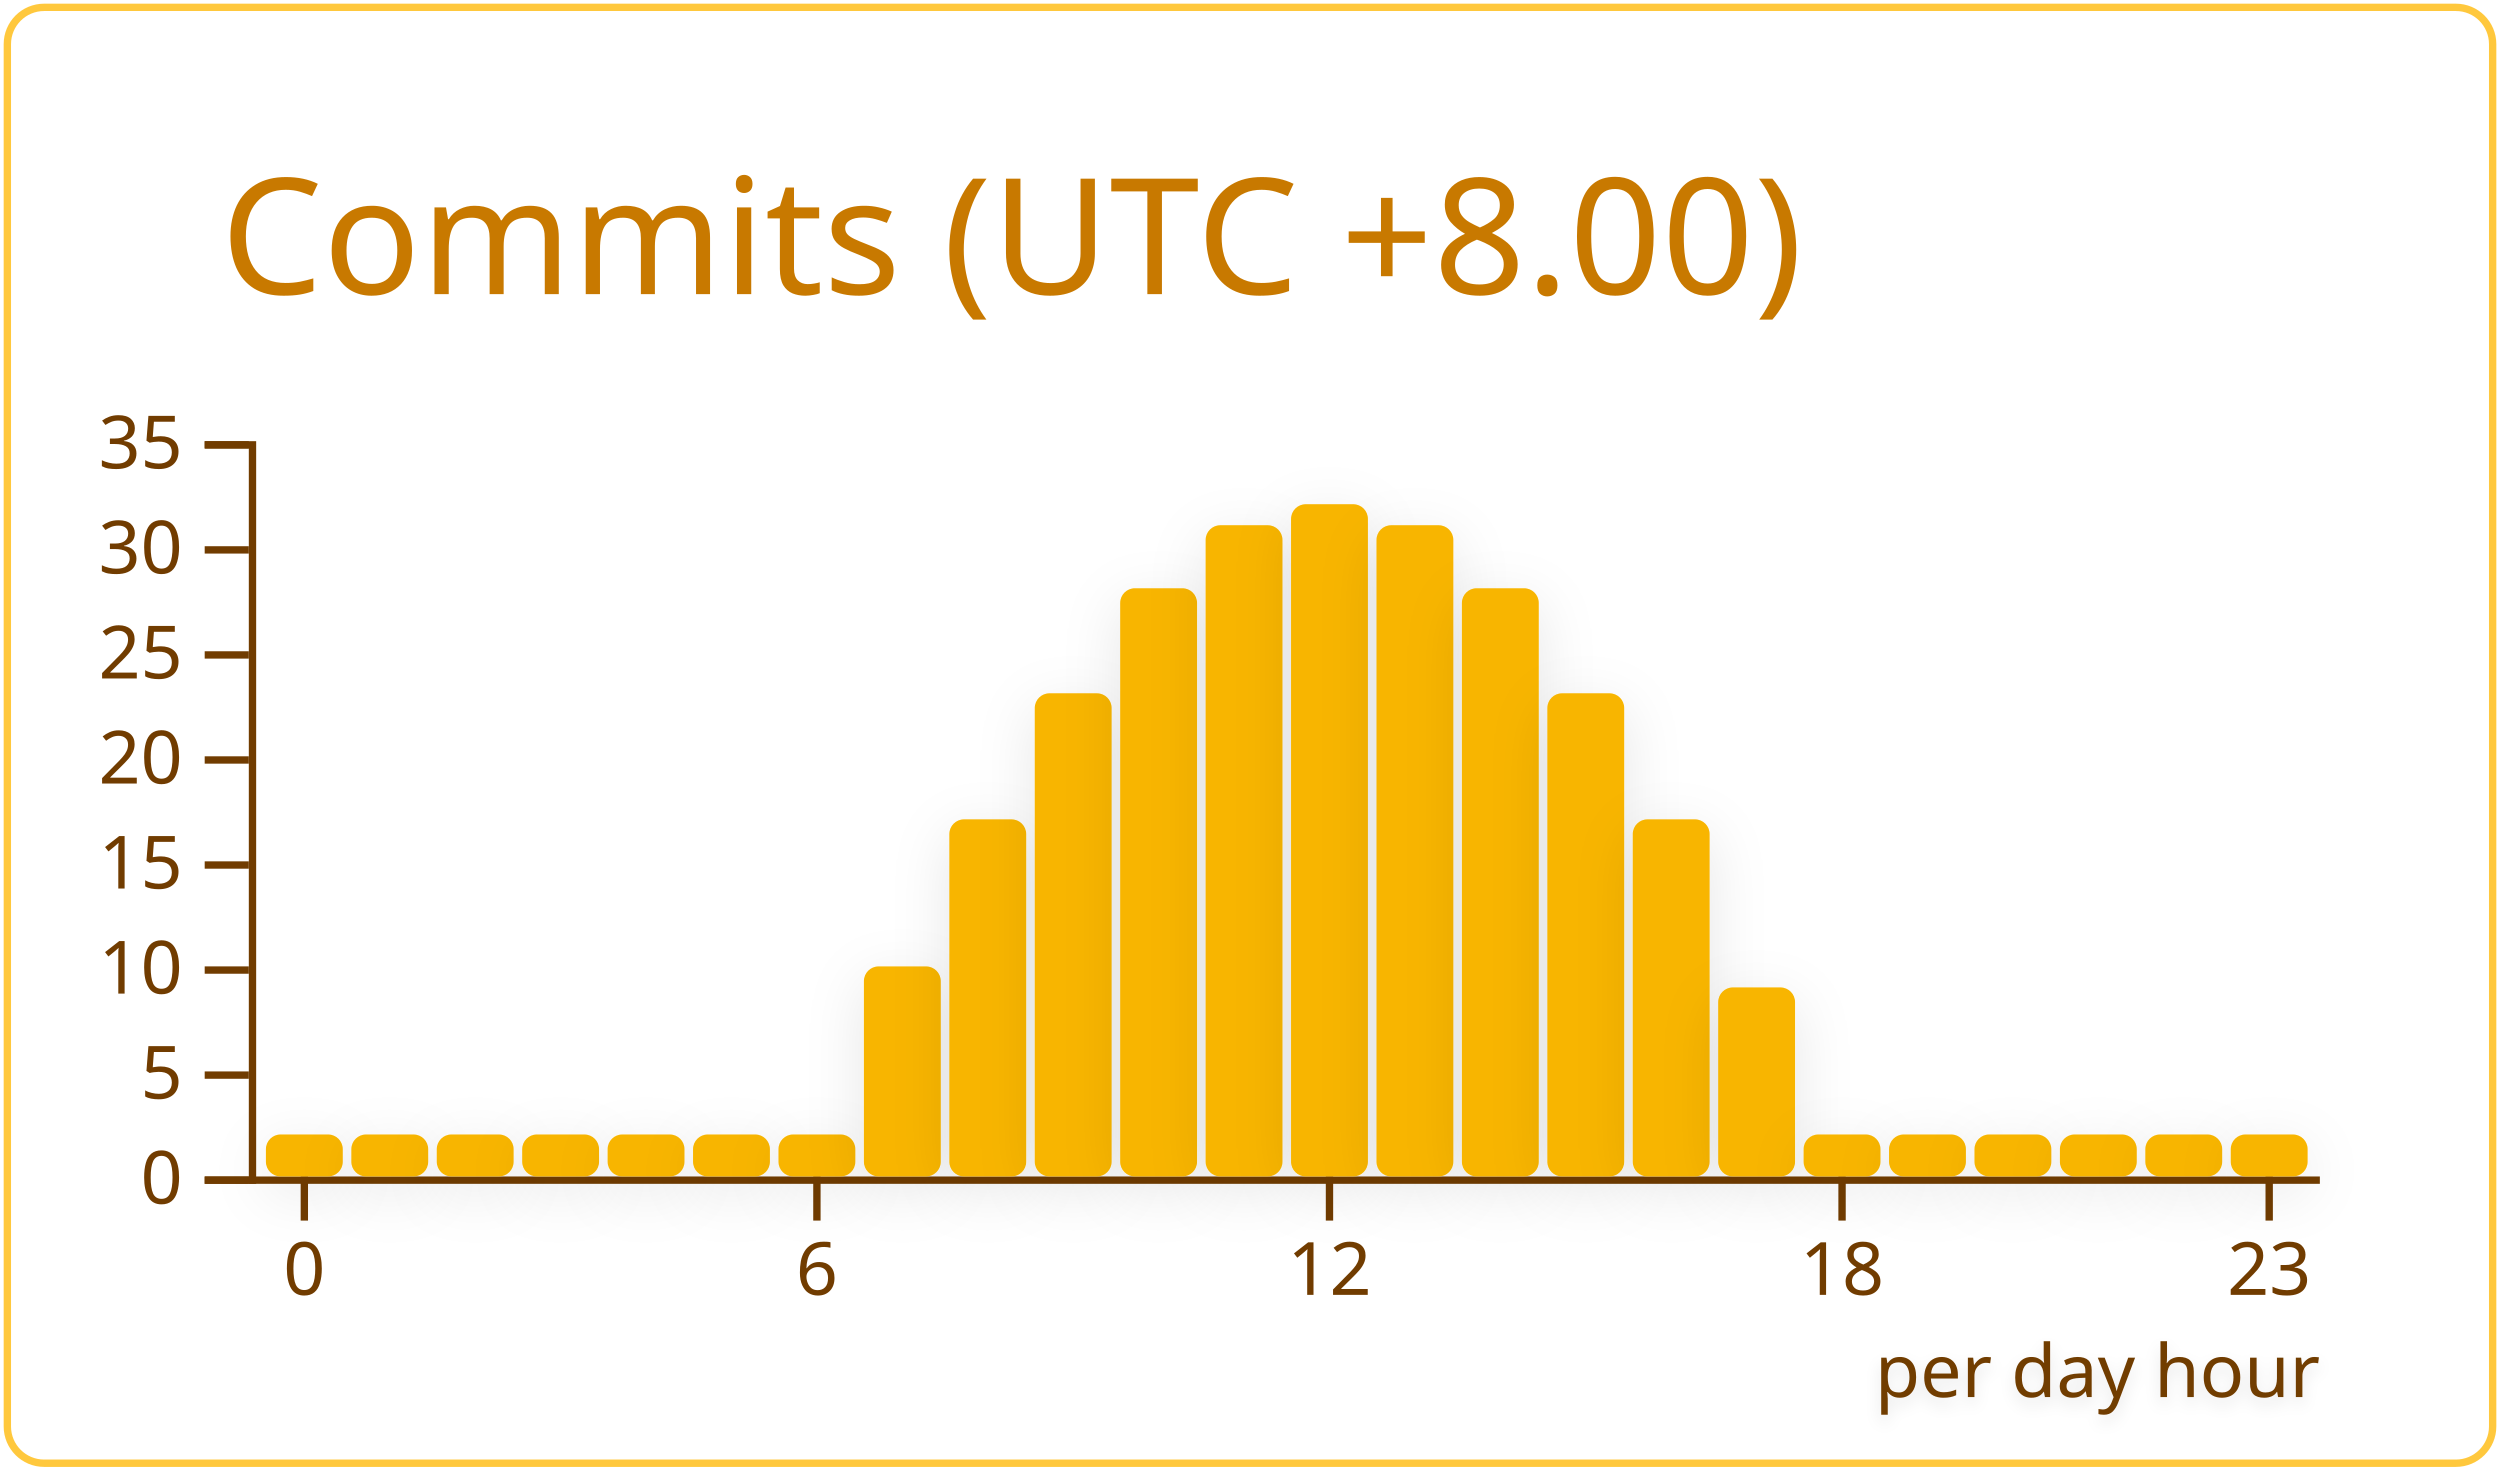
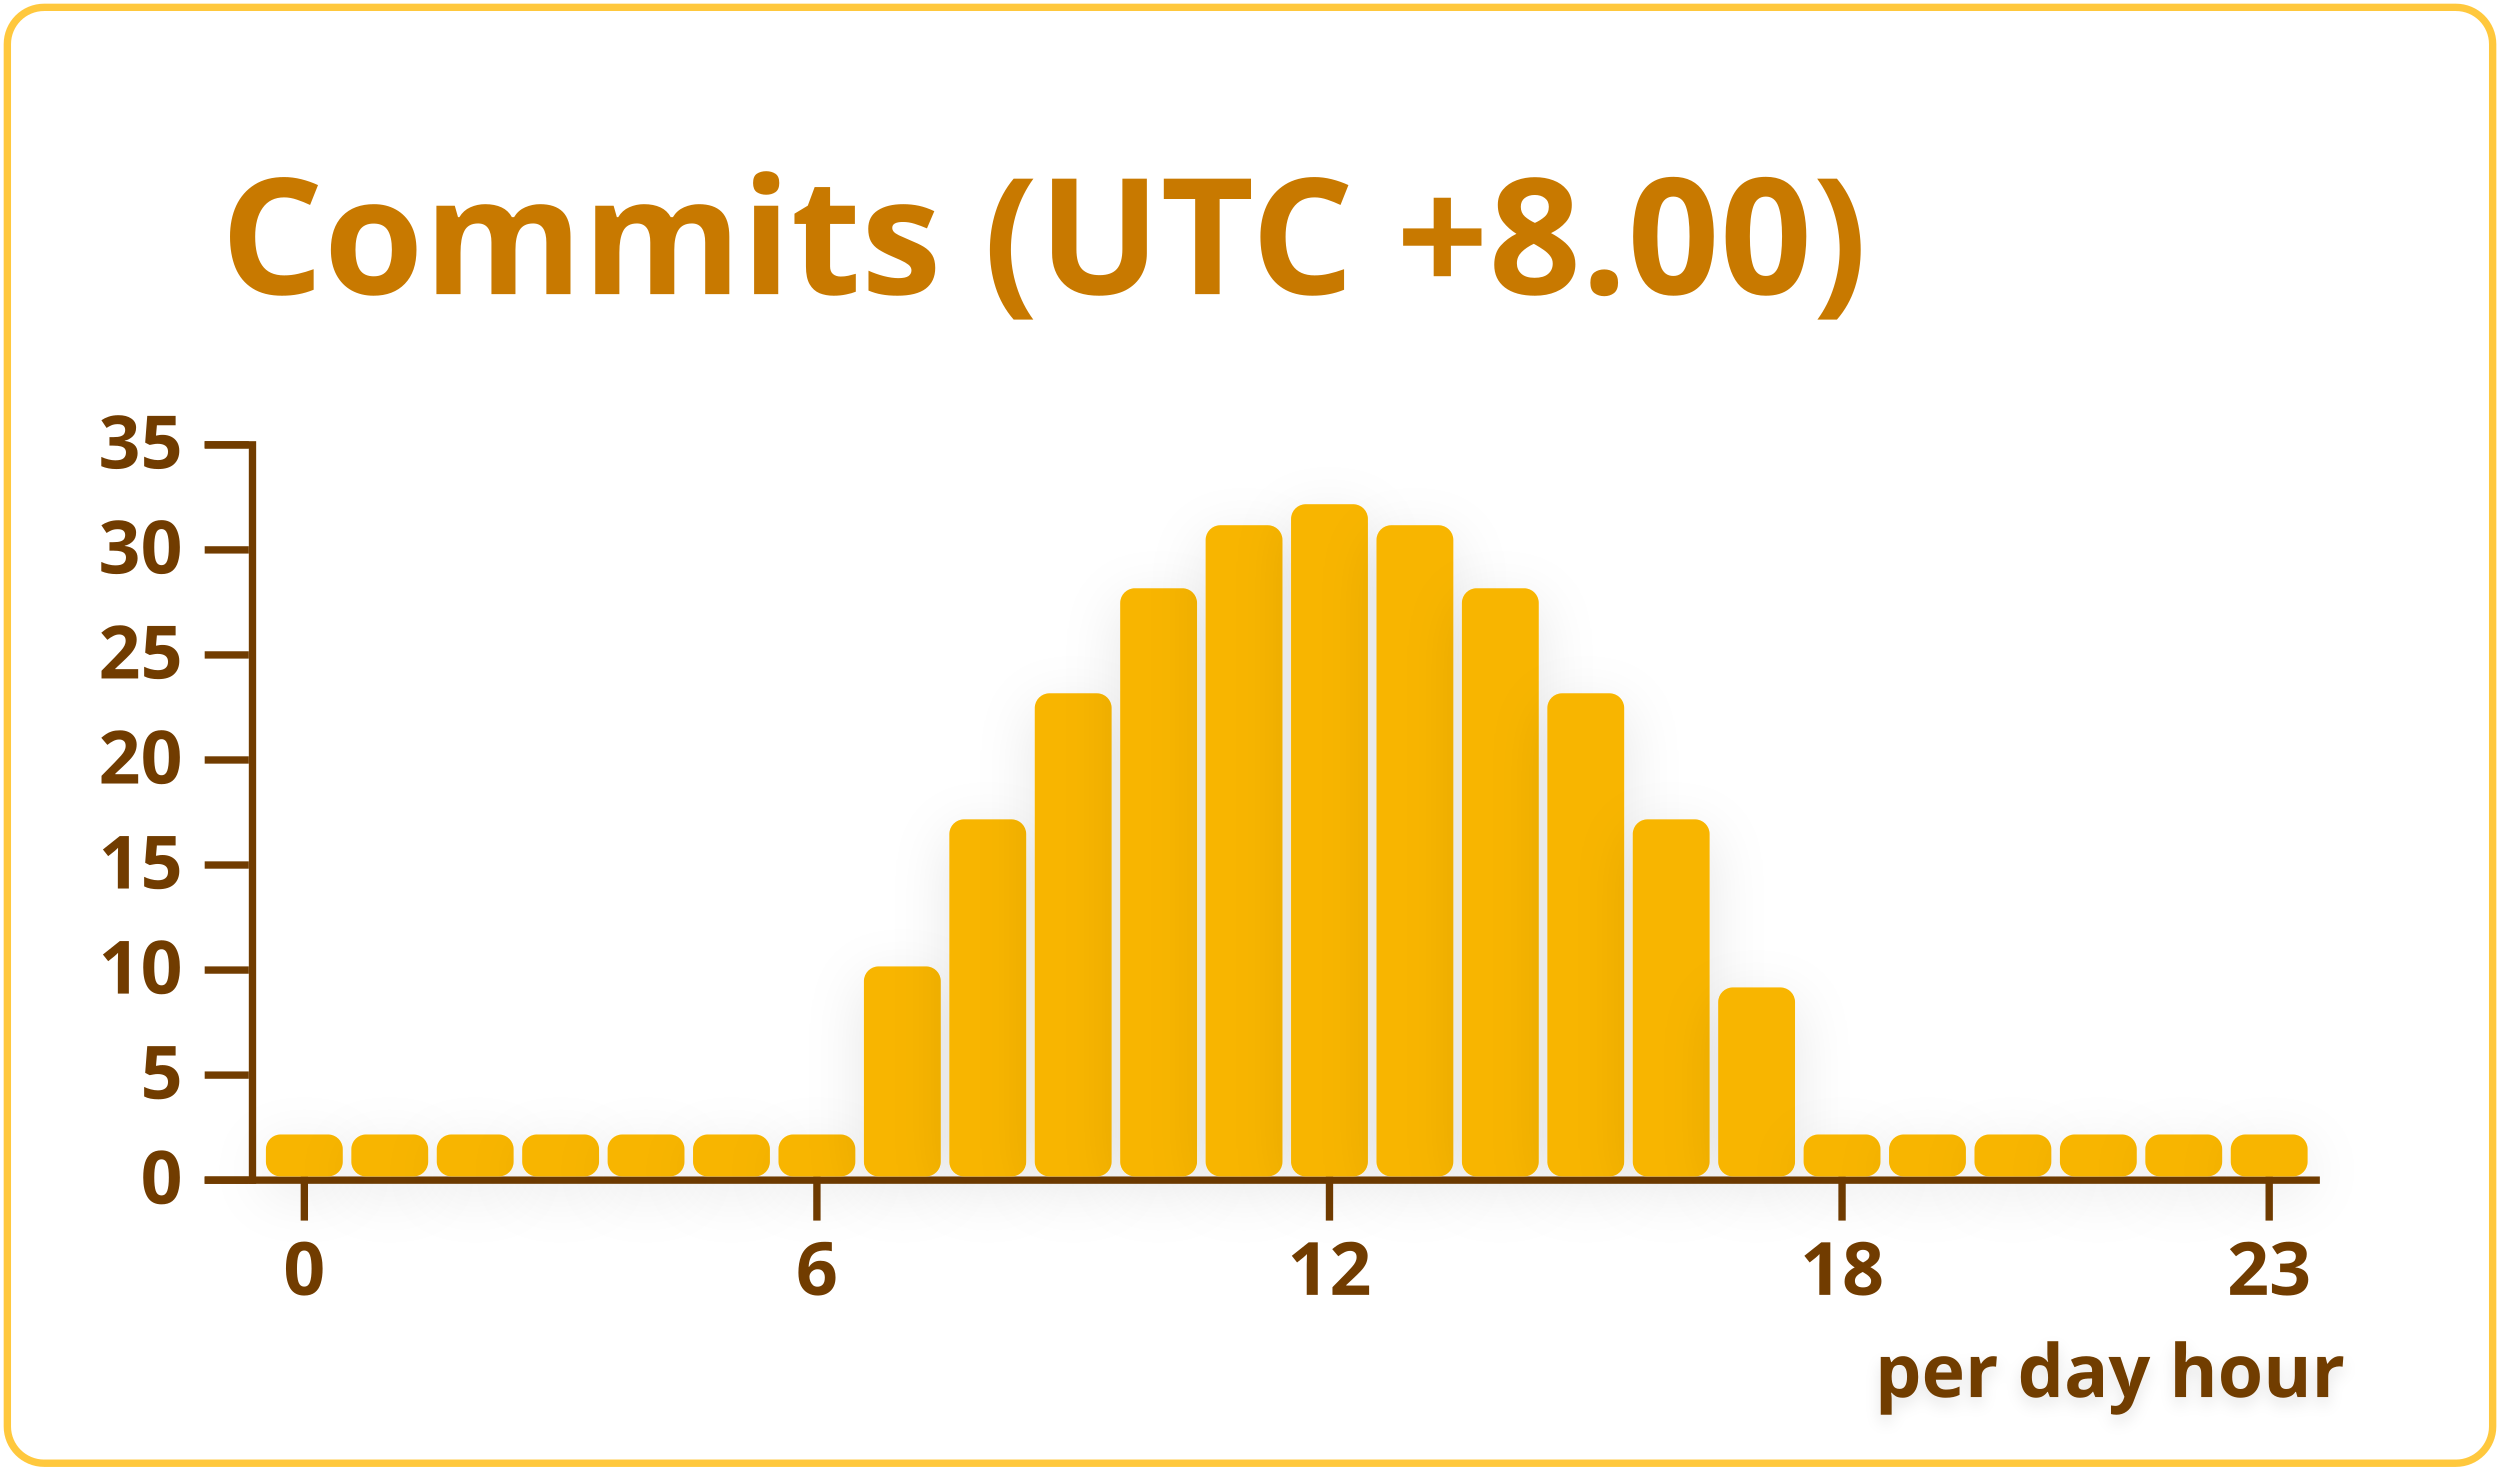
<svg xmlns="http://www.w3.org/2000/svg" width="340" height="200" viewBox="0 0 340 200">
  <style>
@keyframes gpsc-fade{from{opacity:0}to{opacity:1}}
@keyframes gpsc-rise{from{opacity:0;transform:translateY(16px)}to{opacity:1;transform:translateY(0)}}
@keyframes gpsc-grow{from{transform:scaleY(0)}to{transform:scaleY(1)}}
@keyframes gpsc-pop{from{opacity:0;transform:scale(.55)}to{opacity:1;transform:scale(1)}}
@keyframes gpsc-wipe{from{transform:translateX(calc(-1 * var(--gpsc-w,420px)))}to{transform:translateX(0)}}
@keyframes gpsc-tint{from{filter:sepia(.7) saturate(4) hue-rotate(-70deg)}to{filter:sepia(0) saturate(1) hue-rotate(0)}}
@keyframes gpsc-rgb{0%{filter:hue-rotate(0deg) saturate(1)}50%{filter:hue-rotate(180deg) saturate(1.7)}100%{filter:hue-rotate(360deg) saturate(1)}}.gpsc-item{animation:gpsc-fade 1.2s ease both calc(var(--gpsc-i,0) * 0.18s)}.arc{animation:gpsc-pop 1.2s ease both 1.35s;transform-box:fill-box;transform-origin:center}rect.bar{animation:gpsc-grow 1.5s cubic-bezier(.2,.7,.3,1) both 1.35s;transform-box:fill-box;transform-origin:center bottom}.gpsc-reveal{animation:gpsc-wipe 1.8s linear both 1.2s}@media (prefers-reduced-motion:reduce){.gpsc-root,.gpsc-root *,.gpsc-item,.gpsc-chart,rect.bar,.arc,.gpsc-reveal{animation:none!important}}</style>
  <style>* {
          font-family: 'Segoe UI', Ubuntu, "Helvetica Neue", Sans-Serif
+         }
+         text {
+           font-weight: 600
        }</style>
  <g class="gpsc-root">
    <rect x="1" y="1" rx="5" ry="5" height="99%" width="99.412%" stroke="#ffc83d" stroke-width="1" fill="#ffffff00" stroke-opacity="1" />
    <text x="30" y="40" class="gpsc-item" style="--gpsc-i: 0; font-size: 22px; fill: #c87900;">Commits (UTC +8.00)</text>
    <g transform="translate(0,40)">
      <g color="#f8b500" transform="translate(35,20)">
        <g color="#713c00" transform="translate(0,100)" fill="none" font-size="10" font-family="sans-serif" text-anchor="middle">
          <path class="domain" stroke="currentColor" d="M-1.162,0.5H280.5" />
          <g class="tick" opacity="1" transform="translate(6.390041,0)">
            <line stroke="currentColor" y2="6" />
            <text fill="currentColor" y="9" dy="0.71em">0</text>
          </g>
          <g class="tick" opacity="1" transform="translate(76.09959,0)">
            <line stroke="currentColor" y2="6" />
            <text fill="currentColor" y="9" dy="0.71em">6</text>
          </g>
          <g class="tick" opacity="1" transform="translate(145.8091,0)">
            <line stroke="currentColor" y2="6" />
            <text fill="currentColor" y="9" dy="0.71em">12</text>
          </g>
          <g class="tick" opacity="1" transform="translate(215.5187,0)">
            <line stroke="currentColor" y2="6" />
            <text fill="currentColor" y="9" dy="0.71em">18</text>
          </g>
          <g class="tick" opacity="1" transform="translate(273.61,0)">
            <line stroke="currentColor" y2="6" />
            <text fill="currentColor" y="9" dy="0.71em">23</text>
          </g>
        </g>
        <g color="#713c00" transform="translate(-1.161826,0)" fill="none" font-size="10" font-family="sans-serif" text-anchor="end">
          <path class="domain" stroke="currentColor" d="M-6,100.5H0.5V0.5H-6" />
          <g class="tick" opacity="1" transform="translate(0,100.5)">
            <line stroke="currentColor" x2="-6" />
            <text fill="currentColor" x="-9" dy="0.32em">0</text>
          </g>
          <g class="tick" opacity="1" transform="translate(0,86.21429)">
            <line stroke="currentColor" x2="-6" />
            <text fill="currentColor" x="-9" dy="0.32em">5</text>
          </g>
          <g class="tick" opacity="1" transform="translate(0,71.92857)">
            <line stroke="currentColor" x2="-6" />
            <text fill="currentColor" x="-9" dy="0.32em">10</text>
          </g>
          <g class="tick" opacity="1" transform="translate(0,57.64286)">
            <line stroke="currentColor" x2="-6" />
            <text fill="currentColor" x="-9" dy="0.32em">15</text>
          </g>
          <g class="tick" opacity="1" transform="translate(0,43.35714)">
            <line stroke="currentColor" x2="-6" />
            <text fill="currentColor" x="-9" dy="0.32em">20</text>
          </g>
          <g class="tick" opacity="1" transform="translate(0,29.07143)">
            <line stroke="currentColor" x2="-6" />
            <text fill="currentColor" x="-9" dy="0.32em">25</text>
          </g>
          <g class="tick" opacity="1" transform="translate(0,14.78571)">
            <line stroke="currentColor" x2="-6" />
            <text fill="currentColor" x="-9" dy="0.32em">30</text>
          </g>
          <g class="tick" opacity="1" transform="translate(0,0.5)">
            <line stroke="currentColor" x2="-6" />
            <text fill="currentColor" x="-9" dy="0.32em">35</text>
          </g>
        </g>
        <rect class="bar" style="--gpsc-i: 0; filter: drop-shadow(0 2px 4px rgba(0, 0, 0, 0.1));" fill="#f8b500" rx="2" ry="2" x="1.162" y="94.286" width="10.456" height="5.714">
          <animate attributeName="opacity" values="0;0.9" dur="0.8s" begin="0s" fill="freeze" />
          <animateTransform attributeName="transform" type="scale" values="1,0;1,1" dur="0.8s" begin="0s" fill="freeze" />
        </rect>
        <rect class="bar" style="--gpsc-i: 1; filter: drop-shadow(0 2px 4px rgba(0, 0, 0, 0.1));" fill="#f8b500" rx="2" ry="2" x="12.78" y="94.286" width="10.456" height="5.714">
          <animate attributeName="opacity" values="0;0.9" dur="0.8s" begin="0.05s" fill="freeze" />
          <animateTransform attributeName="transform" type="scale" values="1,0;1,1" dur="0.8s" begin="0.05s" fill="freeze" />
        </rect>
        <rect class="bar" style="--gpsc-i: 2; filter: drop-shadow(0 2px 4px rgba(0, 0, 0, 0.1));" fill="#f8b500" rx="2" ry="2" x="24.398" y="94.286" width="10.456" height="5.714">
          <animate attributeName="opacity" values="0;0.9" dur="0.8s" begin="0.1s" fill="freeze" />
          <animateTransform attributeName="transform" type="scale" values="1,0;1,1" dur="0.8s" begin="0.1s" fill="freeze" />
        </rect>
        <rect class="bar" style="--gpsc-i: 3; filter: drop-shadow(0 2px 4px rgba(0, 0, 0, 0.1));" fill="#f8b500" rx="2" ry="2" x="36.017" y="94.286" width="10.456" height="5.714">
          <animate attributeName="opacity" values="0;0.9" dur="0.8s" begin="0.15s" fill="freeze" />
          <animateTransform attributeName="transform" type="scale" values="1,0;1,1" dur="0.8s" begin="0.15s" fill="freeze" />
        </rect>
        <rect class="bar" style="--gpsc-i: 4; filter: drop-shadow(0 2px 4px rgba(0, 0, 0, 0.1));" fill="#f8b500" rx="2" ry="2" x="47.635" y="94.286" width="10.456" height="5.714">
          <animate attributeName="opacity" values="0;0.9" dur="0.8s" begin="0.2s" fill="freeze" />
          <animateTransform attributeName="transform" type="scale" values="1,0;1,1" dur="0.8s" begin="0.2s" fill="freeze" />
        </rect>
        <rect class="bar" style="--gpsc-i: 5; filter: drop-shadow(0 2px 4px rgba(0, 0, 0, 0.1));" fill="#f8b500" rx="2" ry="2" x="59.253" y="94.286" width="10.456" height="5.714">
          <animate attributeName="opacity" values="0;0.9" dur="0.8s" begin="0.25s" fill="freeze" />
          <animateTransform attributeName="transform" type="scale" values="1,0;1,1" dur="0.8s" begin="0.25s" fill="freeze" />
        </rect>
        <rect class="bar" style="--gpsc-i: 6; filter: drop-shadow(0 2px 4px rgba(0, 0, 0, 0.1));" fill="#f8b500" rx="2" ry="2" x="70.871" y="94.286" width="10.456" height="5.714">
          <animate attributeName="opacity" values="0;0.9" dur="0.8s" begin="0.3s" fill="freeze" />
          <animateTransform attributeName="transform" type="scale" values="1,0;1,1" dur="0.8s" begin="0.3s" fill="freeze" />
        </rect>
        <rect class="bar" style="--gpsc-i: 7; filter: drop-shadow(0 2px 4px rgba(0, 0, 0, 0.1));" fill="#f8b500" rx="2" ry="2" x="82.49" y="71.429" width="10.456" height="28.571">
          <animate attributeName="opacity" values="0;0.9" dur="0.8s" begin="0.35s" fill="freeze" />
          <animateTransform attributeName="transform" type="scale" values="1,0;1,1" dur="0.8s" begin="0.35s" fill="freeze" />
        </rect>
        <rect class="bar" style="--gpsc-i: 8; filter: drop-shadow(0 2px 4px rgba(0, 0, 0, 0.1));" fill="#f8b500" rx="2" ry="2" x="94.108" y="51.429" width="10.456" height="48.571">
          <animate attributeName="opacity" values="0;0.9" dur="0.8s" begin="0.4s" fill="freeze" />
          <animateTransform attributeName="transform" type="scale" values="1,0;1,1" dur="0.8s" begin="0.4s" fill="freeze" />
        </rect>
        <rect class="bar" style="--gpsc-i: 9; filter: drop-shadow(0 2px 4px rgba(0, 0, 0, 0.1));" fill="#f8b500" rx="2" ry="2" x="105.726" y="34.286" width="10.456" height="65.714">
          <animate attributeName="opacity" values="0;0.9" dur="0.8s" begin="0.45s" fill="freeze" />
          <animateTransform attributeName="transform" type="scale" values="1,0;1,1" dur="0.8s" begin="0.45s" fill="freeze" />
        </rect>
        <rect class="bar" style="--gpsc-i: 10; filter: drop-shadow(0 2px 4px rgba(0, 0, 0, 0.1));" fill="#f8b500" rx="2" ry="2" x="117.344" y="20" width="10.456" height="80">
          <animate attributeName="opacity" values="0;0.9" dur="0.8s" begin="0.5s" fill="freeze" />
          <animateTransform attributeName="transform" type="scale" values="1,0;1,1" dur="0.8s" begin="0.5s" fill="freeze" />
        </rect>
        <rect class="bar" style="--gpsc-i: 11; filter: drop-shadow(0 2px 4px rgba(0, 0, 0, 0.1));" fill="#f8b500" rx="2" ry="2" x="128.963" y="11.429" width="10.456" height="88.571">
          <animate attributeName="opacity" values="0;0.9" dur="0.8s" begin="0.55s" fill="freeze" />
          <animateTransform attributeName="transform" type="scale" values="1,0;1,1" dur="0.8s" begin="0.55s" fill="freeze" />
        </rect>
        <rect class="bar" style="--gpsc-i: 12; filter: drop-shadow(0 2px 4px rgba(0, 0, 0, 0.1));" fill="#f8b500" rx="2" ry="2" x="140.581" y="8.571" width="10.456" height="91.429">
          <animate attributeName="opacity" values="0;0.9" dur="0.8s" begin="0.6s" fill="freeze" />
          <animateTransform attributeName="transform" type="scale" values="1,0;1,1" dur="0.8s" begin="0.6s" fill="freeze" />
        </rect>
        <rect class="bar" style="--gpsc-i: 13; filter: drop-shadow(0 2px 4px rgba(0, 0, 0, 0.1));" fill="#f8b500" rx="2" ry="2" x="152.199" y="11.429" width="10.456" height="88.571">
          <animate attributeName="opacity" values="0;0.9" dur="0.8s" begin="0.65s" fill="freeze" />
          <animateTransform attributeName="transform" type="scale" values="1,0;1,1" dur="0.8s" begin="0.65s" fill="freeze" />
        </rect>
        <rect class="bar" style="--gpsc-i: 14; filter: drop-shadow(0 2px 4px rgba(0, 0, 0, 0.1));" fill="#f8b500" rx="2" ry="2" x="163.817" y="20" width="10.456" height="80">
          <animate attributeName="opacity" values="0;0.9" dur="0.8s" begin="0.7s" fill="freeze" />
          <animateTransform attributeName="transform" type="scale" values="1,0;1,1" dur="0.8s" begin="0.7s" fill="freeze" />
        </rect>
        <rect class="bar" style="--gpsc-i: 15; filter: drop-shadow(0 2px 4px rgba(0, 0, 0, 0.1));" fill="#f8b500" rx="2" ry="2" x="175.436" y="34.286" width="10.456" height="65.714">
          <animate attributeName="opacity" values="0;0.9" dur="0.8s" begin="0.75s" fill="freeze" />
          <animateTransform attributeName="transform" type="scale" values="1,0;1,1" dur="0.8s" begin="0.75s" fill="freeze" />
        </rect>
        <rect class="bar" style="--gpsc-i: 16; filter: drop-shadow(0 2px 4px rgba(0, 0, 0, 0.1));" fill="#f8b500" rx="2" ry="2" x="187.054" y="51.429" width="10.456" height="48.571">
          <animate attributeName="opacity" values="0;0.9" dur="0.8s" begin="0.8s" fill="freeze" />
          <animateTransform attributeName="transform" type="scale" values="1,0;1,1" dur="0.8s" begin="0.8s" fill="freeze" />
        </rect>
        <rect class="bar" style="--gpsc-i: 17; filter: drop-shadow(0 2px 4px rgba(0, 0, 0, 0.1));" fill="#f8b500" rx="2" ry="2" x="198.672" y="74.286" width="10.456" height="25.714">
          <animate attributeName="opacity" values="0;0.9" dur="0.8s" begin="0.85s" fill="freeze" />
          <animateTransform attributeName="transform" type="scale" values="1,0;1,1" dur="0.8s" begin="0.85s" fill="freeze" />
        </rect>
        <rect class="bar" style="--gpsc-i: 18; filter: drop-shadow(0 2px 4px rgba(0, 0, 0, 0.1));" fill="#f8b500" rx="2" ry="2" x="210.29" y="94.286" width="10.456" height="5.714">
          <animate attributeName="opacity" values="0;0.9" dur="0.8s" begin="0.9s" fill="freeze" />
          <animateTransform attributeName="transform" type="scale" values="1,0;1,1" dur="0.8s" begin="0.9s" fill="freeze" />
        </rect>
        <rect class="bar" style="--gpsc-i: 19; filter: drop-shadow(0 2px 4px rgba(0, 0, 0, 0.1));" fill="#f8b500" rx="2" ry="2" x="221.909" y="94.286" width="10.456" height="5.714">
          <animate attributeName="opacity" values="0;0.9" dur="0.8s" begin="0.95s" fill="freeze" />
          <animateTransform attributeName="transform" type="scale" values="1,0;1,1" dur="0.8s" begin="0.95s" fill="freeze" />
        </rect>
        <rect class="bar" style="--gpsc-i: 20; filter: drop-shadow(0 2px 4px rgba(0, 0, 0, 0.1));" fill="#f8b500" rx="2" ry="2" x="233.527" y="94.286" width="10.456" height="5.714">
          <animate attributeName="opacity" values="0;0.9" dur="0.8s" begin="1s" fill="freeze" />
          <animateTransform attributeName="transform" type="scale" values="1,0;1,1" dur="0.8s" begin="1s" fill="freeze" />
        </rect>
        <rect class="bar" style="--gpsc-i: 21; filter: drop-shadow(0 2px 4px rgba(0, 0, 0, 0.1));" fill="#f8b500" rx="2" ry="2" x="245.145" y="94.286" width="10.456" height="5.714">
          <animate attributeName="opacity" values="0;0.9" dur="0.8s" begin="1.05s" fill="freeze" />
          <animateTransform attributeName="transform" type="scale" values="1,0;1,1" dur="0.8s" begin="1.05s" fill="freeze" />
        </rect>
        <rect class="bar" style="--gpsc-i: 22; filter: drop-shadow(0 2px 4px rgba(0, 0, 0, 0.1));" fill="#f8b500" rx="2" ry="2" x="256.763" y="94.286" width="10.456" height="5.714">
          <animate attributeName="opacity" values="0;0.9" dur="0.8s" begin="1.1s" fill="freeze" />
          <animateTransform attributeName="transform" type="scale" values="1,0;1,1" dur="0.8s" begin="1.1s" fill="freeze" />
        </rect>
        <rect class="bar" style="--gpsc-i: 23; filter: drop-shadow(0 2px 4px rgba(0, 0, 0, 0.1));" fill="#f8b500" rx="2" ry="2" x="268.382" y="94.286" width="10.456" height="5.714">
          <animate attributeName="opacity" values="0;0.9" dur="0.8s" begin="1.15s" fill="freeze" />
          <animateTransform attributeName="transform" type="scale" values="1,0;1,1" dur="0.8s" begin="1.15s" fill="freeze" />
        </rect>
        <g>
-           <text class="chart-label" y="130" x="220" style="fill: #713c00; font-size: 10px; font-weight: 500; filter: drop-shadow(0 1px 1px rgba(0, 0, 0, 0.1));">per day hour<animate attributeName="opacity" values="0;1" dur="0.6s" begin="1.2s" fill="freeze" />
+           <text class="chart-label" y="130" x="220" style="fill: #713c00; font-size: 10px; filter: drop-shadow(0 1px 1px rgba(0, 0, 0, 0.1));">per day hour<animate attributeName="opacity" values="0;1" dur="0.6s" begin="1.2s" fill="freeze" />
          </text>
        </g>
      </g>
    </g>
  </g>
</svg>
